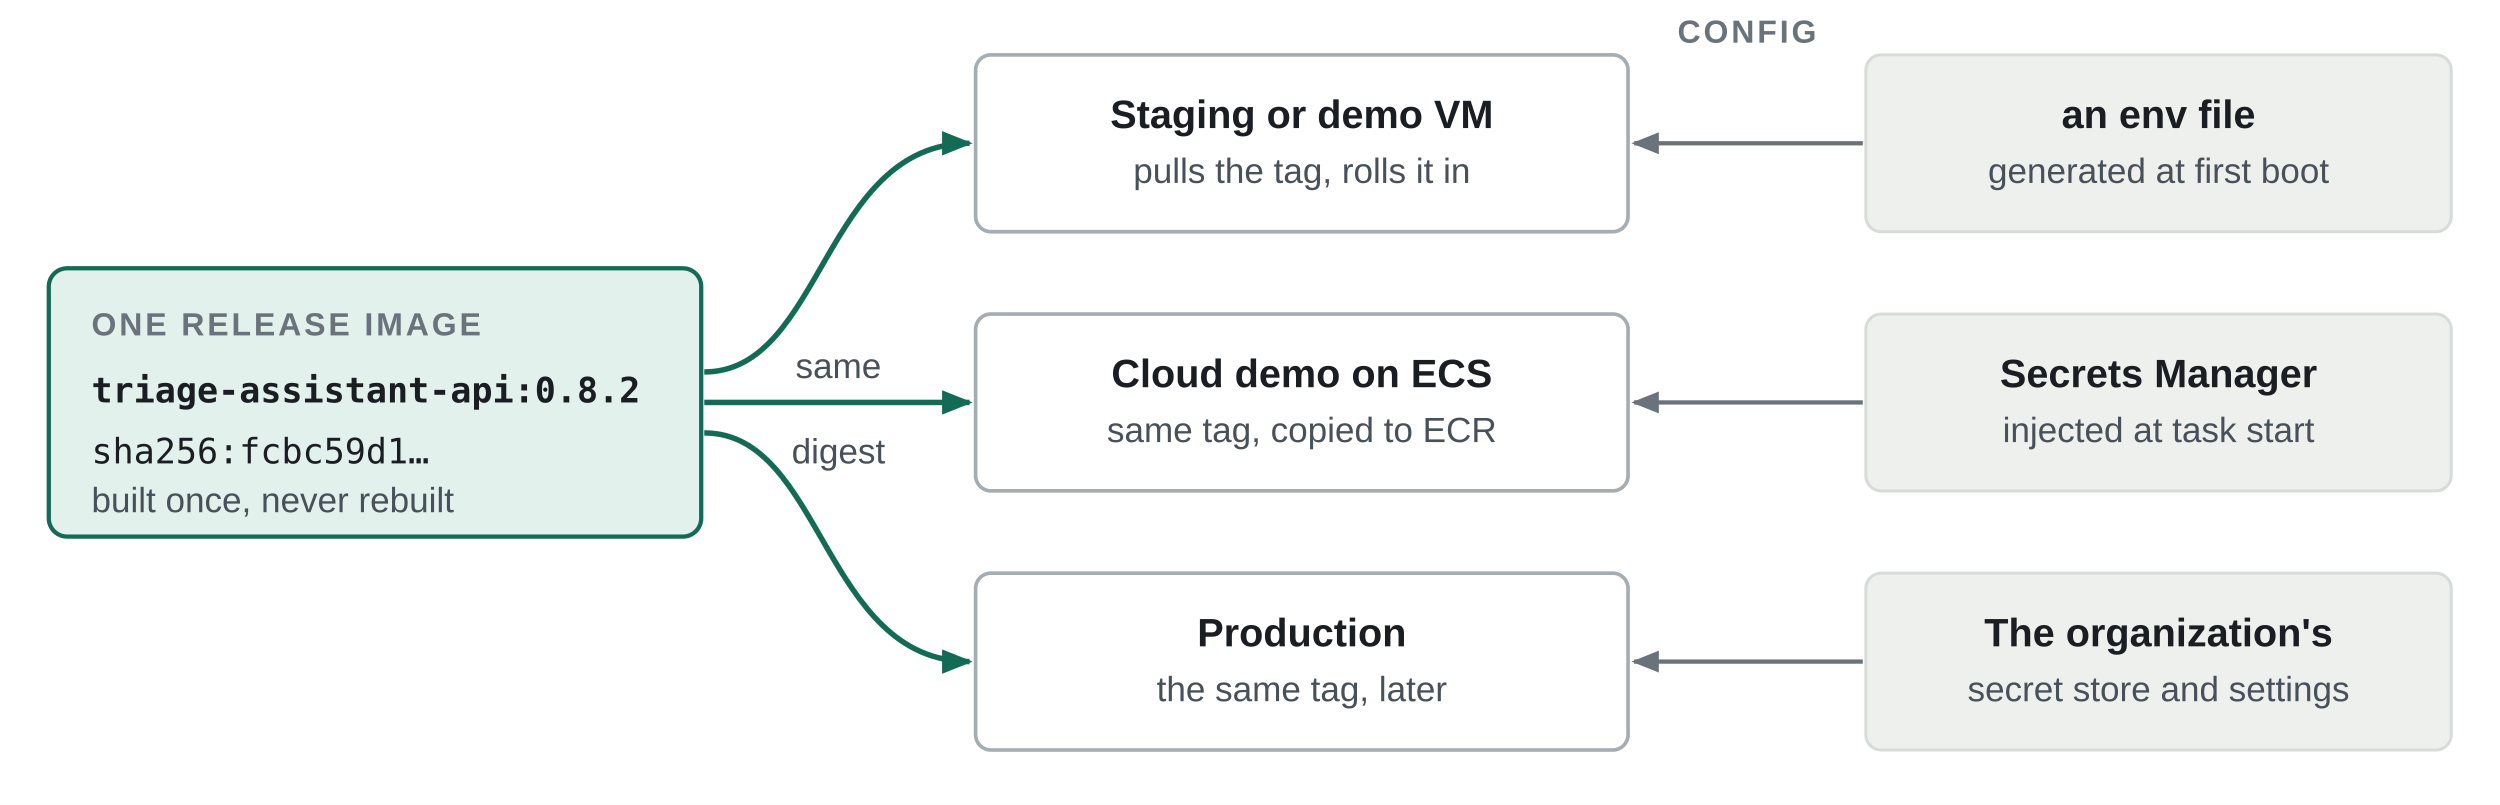
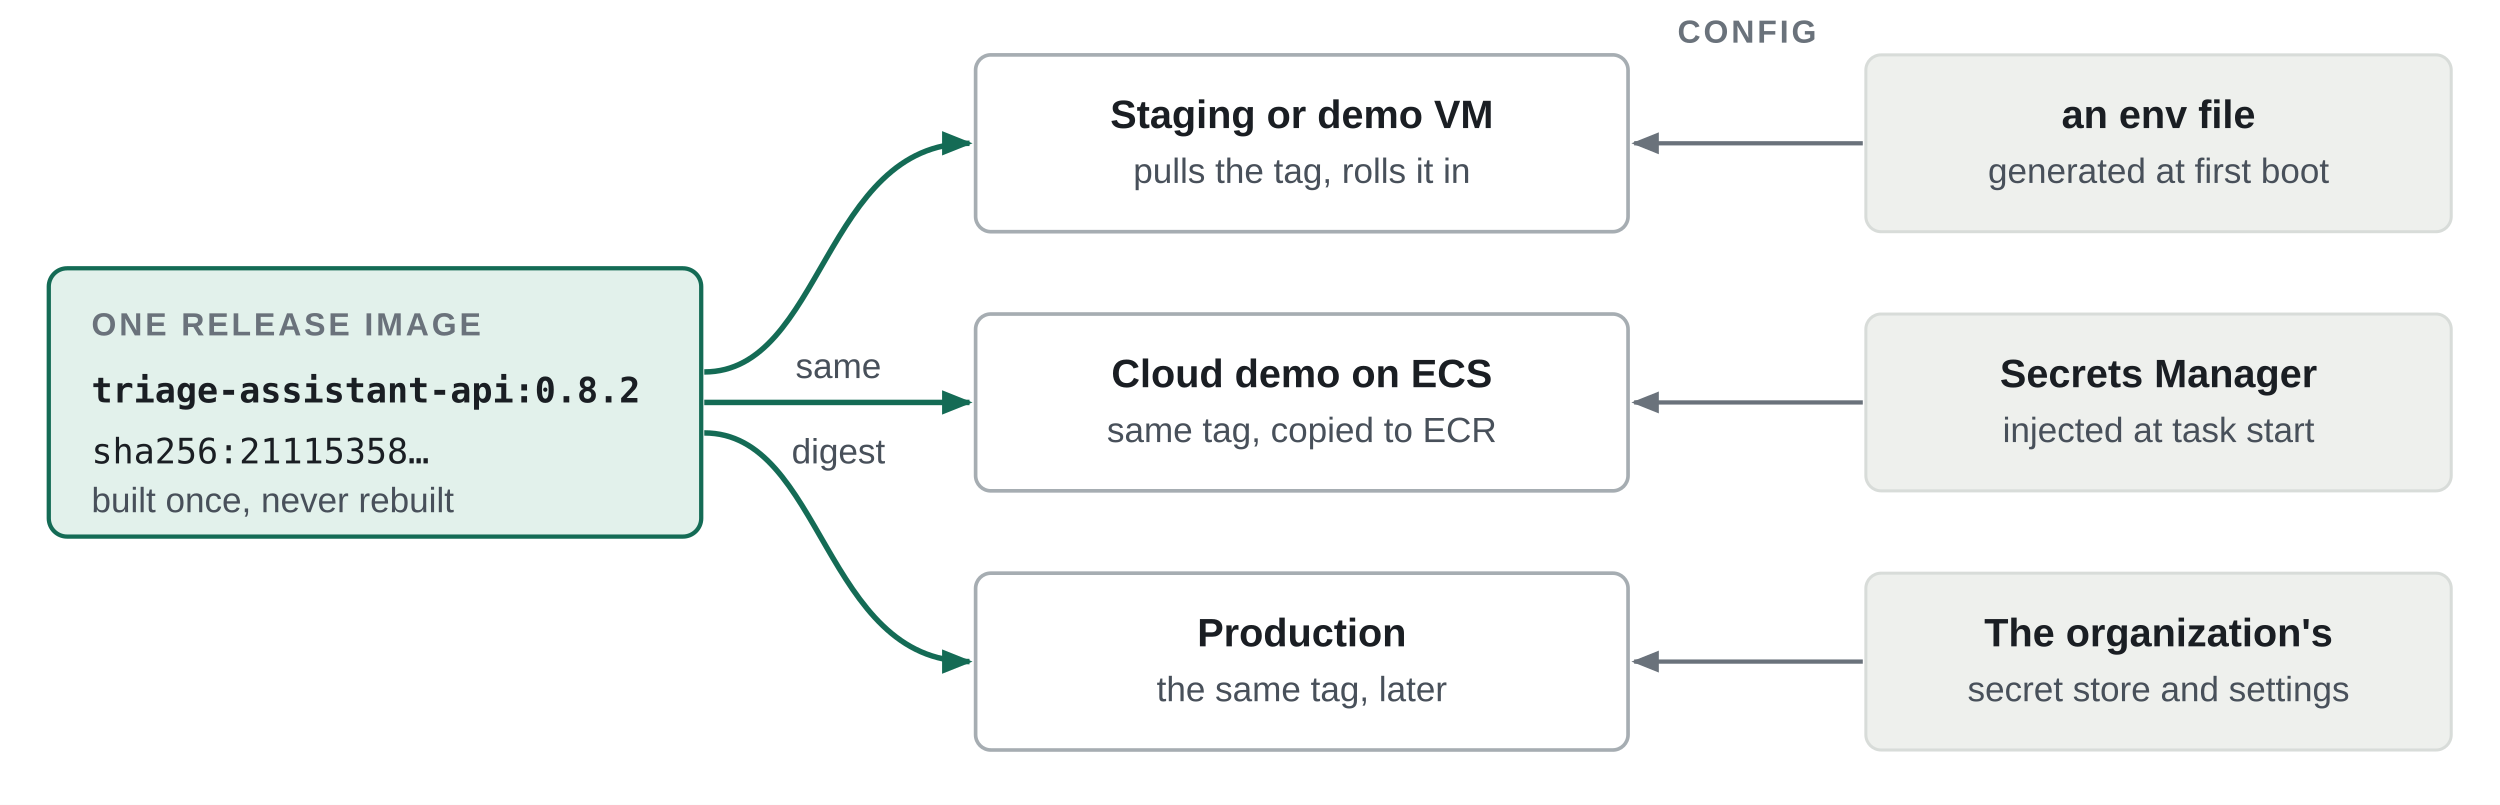
<svg xmlns="http://www.w3.org/2000/svg" viewBox="0 0 820 264" role="img" aria-label="One image, identified by its version and digest, runs in staging, the cloud demo and production. Each environment supplies its own configuration: an env file on a VM, Secrets Manager on ECS, the organization's secret store in production.">
  <style>text { font-family: "Archivo", Arial, Helvetica, sans-serif; fill: #1a1e23; font-size: 13px; }
.ts { font-size: 11.5px; fill: #48505a; }
.tm { font-family: "JetBrains Mono", Menlo, Consolas, monospace; font-size: 11.5px; }
.tb { font-weight: 680; }
g.ts text { font-size: 11.5px; }
.tl { font-size: 10.5px; letter-spacing: 0.09em; fill: #6a727b; font-weight: 650; }
.ta { fill: #146b55; }
.tg { fill: #2b7a3d; }
.tr { fill: #b3261e; }
.tw { fill: #965a00; }
.tmu { fill: #6a727b; }
.n { fill: #ffffff; stroke: #a6adb2; stroke-width: 1.2; }
.n-soft { fill: #eef0ed; stroke: #d8dcd9; stroke-width: 1; }
.n-acc { fill: #e2f1eb; stroke: #146b55; stroke-width: 1.4; }
.n-good { fill: #e4f2e6; stroke: #2b7a3d; stroke-width: 1.2; }
.n-bad { fill: #fae3e0; stroke: #b3261e; stroke-width: 1.2; }
.n-warn { fill: #fbf0dc; stroke: #965a00; stroke-width: 1.2; }
.zone { fill: none; stroke: #a6adb2; stroke-width: 1; stroke-dasharray: 4 4; }
.band { fill: #eef0ed; stroke: none; }
.rule { stroke: #d8dcd9; stroke-width: 1; fill: none; }
.rule-strong { stroke: #a6adb2; stroke-width: 1; fill: none; }
.e { fill: none; stroke: #6a727b; stroke-width: 1.4; }
.e-acc { fill: none; stroke: #146b55; stroke-width: 1.8; }
.e-good { fill: none; stroke: #2b7a3d; stroke-width: 1.6; }
.e-bad { fill: none; stroke: #b3261e; stroke-width: 1.6; stroke-dasharray: 5 4; }
.dash { stroke-dasharray: 4 4; }
.m { fill: #6a727b; }
.m-acc { fill: #146b55; }
.m-good { fill: #2b7a3d; }
.m-bad { fill: #b3261e; }
.dot-good { fill: #2b7a3d; }
.dot-bad { fill: #b3261e; }
.dot-muted { fill: #a6adb2; }
.fill-acc { fill: #146b55; }
.fill-good { fill: #2b7a3d; }
.fill-bad { fill: #b3261e; }
.fill-surface { fill: #ffffff; }
.s1 { stroke: #2a78d6; fill: none; stroke-width: 2; }
.s2 { stroke: #eb6834; fill: none; stroke-width: 2; }
.s3 { stroke: #1baf7a; fill: none; stroke-width: 2; }
.f1 { fill: #2a78d6; }
.f2 { fill: #eb6834; }
.f3 { fill: #1baf7a; }
.ring { stroke: #ffffff; stroke-width: 2; }
.xhair { stroke: #48505a; stroke-width: 1; stroke-dasharray: 3 3; }</style>
  <defs>
    <marker id="a" viewBox="0 0 10 10" refX="9" refY="5" markerUnits="userSpaceOnUse" markerWidth="9" markerHeight="9" orient="auto-start-reverse">
      <path class="m" d="M0,1 L10,5 L0,9 z" />
    </marker>
    <marker id="a-acc" viewBox="0 0 10 10" refX="9" refY="5" markerUnits="userSpaceOnUse" markerWidth="10" markerHeight="10" orient="auto-start-reverse">
      <path class="m-acc" d="M0,1 L10,5 L0,9 z" />
    </marker>
    <marker id="a-good" viewBox="0 0 10 10" refX="9" refY="5" markerUnits="userSpaceOnUse" markerWidth="9" markerHeight="9" orient="auto-start-reverse">
      <path class="m-good" d="M0,1 L10,5 L0,9 z" />
    </marker>
    <marker id="a-bad" viewBox="0 0 10 10" refX="9" refY="5" markerUnits="userSpaceOnUse" markerWidth="9" markerHeight="9" orient="auto-start-reverse">
      <path class="m-bad" d="M0,1 L10,5 L0,9 z" />
    </marker>
  </defs>
  <rect width="820" height="264" fill="#ffffff" />
  <rect class="n-acc" x="16" y="88" width="214" height="88" rx="6" />
  <text class="tl" x="30" y="110">ONE RELEASE IMAGE</text>
  <text class="tm tb" x="30" y="132">triage-assistant-api:0.8.2</text>
-   <text class="tm" x="30" y="152">sha256:fcbc59d1…</text>
+   <text class="tm" x="30" y="152">sha256:21115358…</text>
  <text class="ts" x="30" y="168">built once, never rebuilt</text>
  <rect class="n" x="320" y="18" width="214" height="58" rx="5" />
  <text class="tb" x="427" y="42" text-anchor="middle">Staging or demo VM</text>
  <text class="ts" x="427" y="60" text-anchor="middle">pulls the tag, rolls it in</text>
  <rect class="n" x="320" y="103" width="214" height="58" rx="5" />
  <text class="tb" x="427" y="127" text-anchor="middle">Cloud demo on ECS</text>
  <text class="ts" x="427" y="145" text-anchor="middle">same tag, copied to ECR</text>
  <rect class="n" x="320" y="188" width="214" height="58" rx="5" />
  <text class="tb" x="427" y="212" text-anchor="middle">Production</text>
  <text class="ts" x="427" y="230" text-anchor="middle">the same tag, later</text>
  <path class="e-acc" d="M231,122 C270,122 270,47 318,47" marker-end="url(#a-acc)" />
  <line class="e-acc" x1="231" y1="132" x2="318" y2="132" marker-end="url(#a-acc)" />
  <path class="e-acc" d="M231,142 C270,142 270,217 318,217" marker-end="url(#a-acc)" />
  <text class="ts" x="275" y="124" text-anchor="middle">same</text>
  <text class="ts" x="275" y="152" text-anchor="middle">digest</text>
  <rect class="n-soft" x="612" y="18" width="192" height="58" rx="5" />
  <text class="tb" x="708" y="42" text-anchor="middle">an env file</text>
  <text class="ts" x="708" y="60" text-anchor="middle">generated at first boot</text>
  <rect class="n-soft" x="612" y="103" width="192" height="58" rx="5" />
  <text class="tb" x="708" y="127" text-anchor="middle">Secrets Manager</text>
  <text class="ts" x="708" y="145" text-anchor="middle">injected at task start</text>
  <rect class="n-soft" x="612" y="188" width="192" height="58" rx="5" />
  <text class="tb" x="708" y="212" text-anchor="middle">The organization's</text>
  <text class="ts" x="708" y="230" text-anchor="middle">secret store and settings</text>
  <line class="e" x1="611" y1="47" x2="536" y2="47" marker-end="url(#a)" />
  <line class="e" x1="611" y1="132" x2="536" y2="132" marker-end="url(#a)" />
  <line class="e" x1="611" y1="217" x2="536" y2="217" marker-end="url(#a)" />
  <text class="tl" x="573" y="14" text-anchor="middle">CONFIG</text>
</svg>
